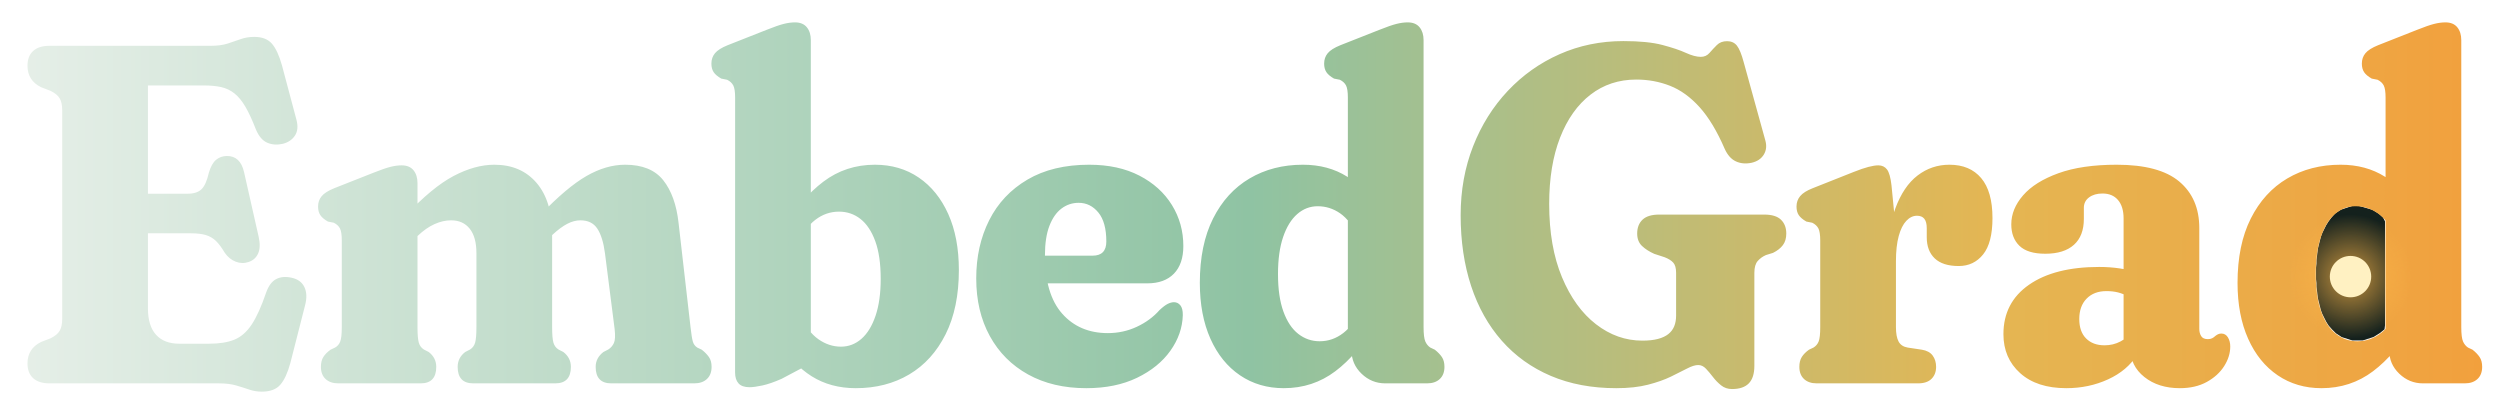
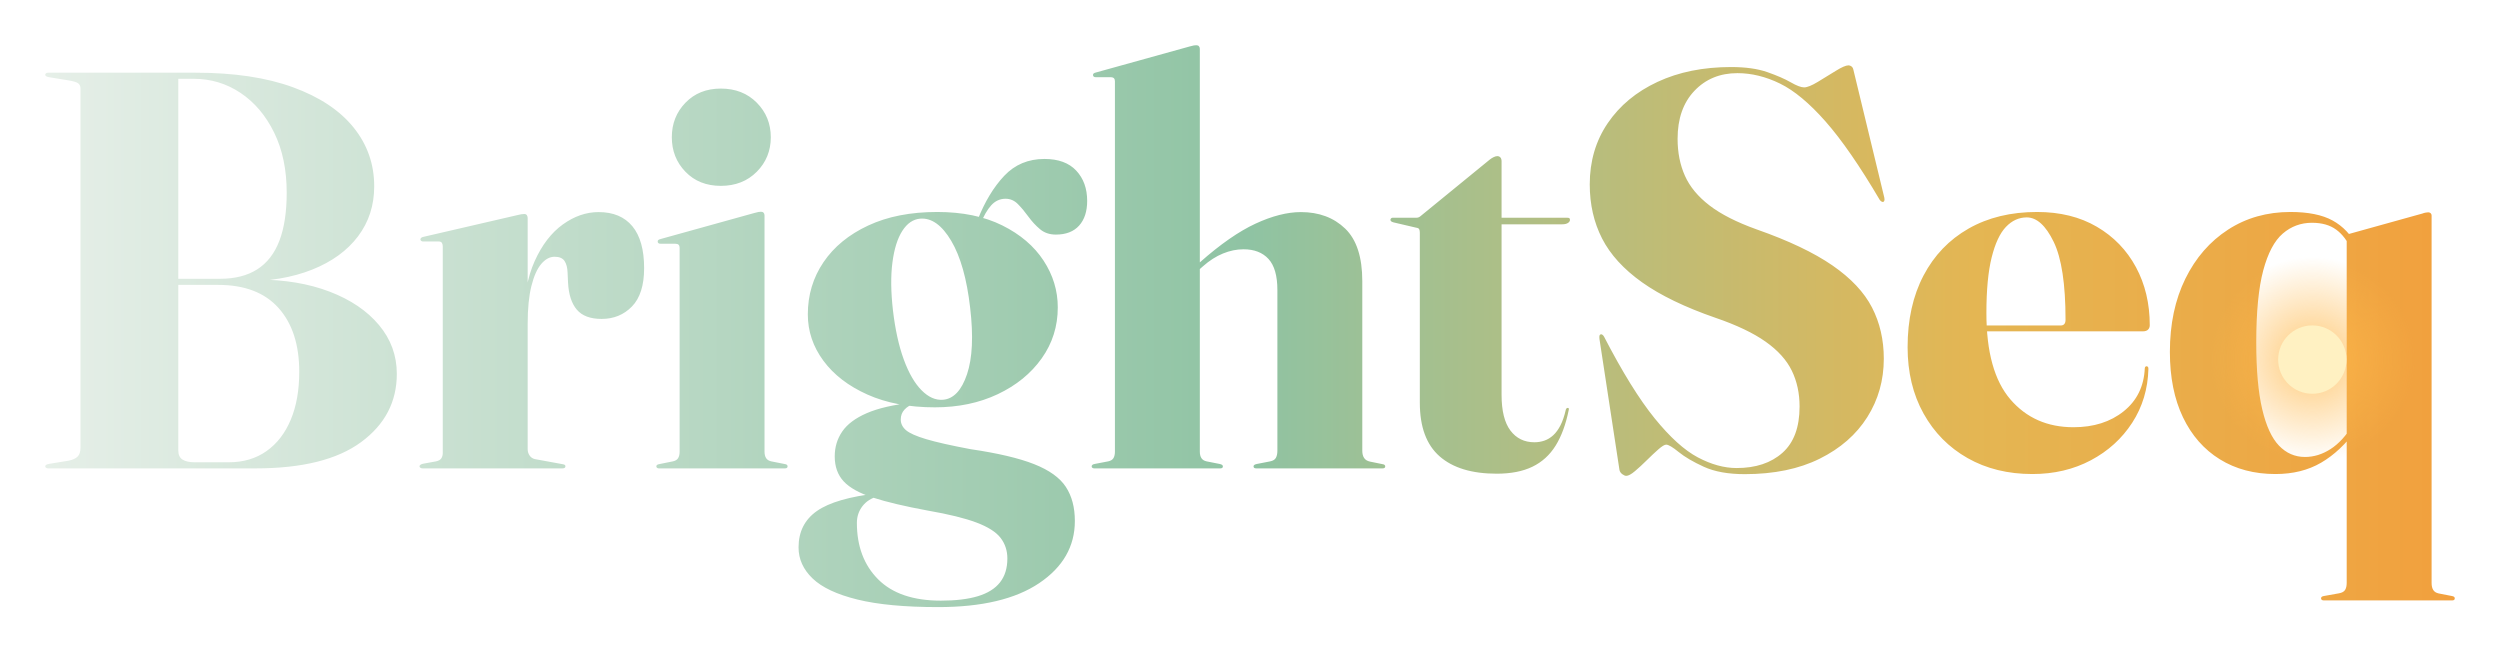
- <svg xmlns="http://www.w3.org/2000/svg" viewBox="-60 -1590 10369 1690" role="img" aria-label="EmbedGrad">
+ <svg xmlns="http://www.w3.org/2000/svg" viewBox="-47.398 -828.602 4422.687 1154.0" role="img" aria-label="BrightSeq">
  <defs>
-     <linearGradient id="gr" gradientUnits="userSpaceOnUse" x1="0" y1="0" x2="10249" y2="0">
+     <linearGradient id="gr" gradientUnits="userSpaceOnUse" x1="32.602" y1="0" x2="4295.289" y2="0">
      <stop offset="0" stop-color="#e6efe8" />
      <stop offset=".5" stop-color="#8fc3a3" />
      <stop offset=".8" stop-color="#e4b653" />
      <stop offset="1" stop-color="#f2a03d" />
    </linearGradient>
    <radialGradient id="gl">
      <stop offset="0" stop-color="#ffb84a" stop-opacity=".75" />
      <stop offset="1" stop-color="#ffb84a" stop-opacity="0" />
    </radialGradient>
  </defs>
-   <path d="M9696 -736 L9648 -720 L9624 -704 L9610 -688 L9598 -672 L9588 -656 L9580 -640 L9572 -624 L9566 -608 L9562 -592 L9558 -576 L9554 -560 L9552 -544 L9550 -528 L9548 -512 L9548 -496 L9546 -480 L9546 -464 L9546 -448 L9546 -432 L9548 -416 L9548 -400 L9550 -384 L9552 -368 L9554 -352 L9558 -336 L9562 -320 L9566 -304 L9572 -288 L9580 -272 L9588 -256 L9598 -240 L9612 -224 L9628 -208 L9652 -192 L9696 -178 L9740 -178 L9784 -192 L9810 -208 L9830 -224 L9832 -240 L9832 -256 L9832 -272 L9832 -288 L9832 -304 L9832 -320 L9832 -336 L9832 -352 L9832 -368 L9832 -384 L9832 -400 L9832 -416 L9832 -432 L9832 -448 L9832 -464 L9832 -480 L9832 -496 L9832 -512 L9832 -528 L9832 -544 L9832 -560 L9832 -576 L9832 -592 L9832 -608 L9832 -624 L9832 -640 L9832 -656 L9832 -672 L9824 -688 L9806 -704 L9780 -720 L9724 -736Z" fill="#14211d" />
-   <path d="M386.398 -786.599H719Q756.999 -786.599 776.099 -805.499Q795.199 -824.399 806.199 -873.599Q817.799 -912.199 836.499 -927.399Q855.198 -942.599 880.198 -942.999Q936.198 -943.999 951.997 -877.199L1012.797 -607.999Q1022.397 -565.2 1010.698 -538.9Q998.998 -512.6 971.198 -503.4Q944.198 -494.201 917.198 -504.8Q890.199 -515.4 871.799 -542.2Q853.399 -573.4 835.799 -590.5Q818.199 -607.601 794.099 -615.001Q769.999 -622.401 730.8 -622.401H386.398ZM54 -1317.401Q54 -1357.201 77.5 -1378.6Q101 -1400.0 145.199 -1400.0H813Q856 -1400.0 884.899 -1409.5Q913.799 -1419.0 939.099 -1428.0Q964.398 -1437.0 994.598 -1437.0Q1043.198 -1437.0 1067.697 -1408.9Q1092.197 -1380.801 1109.597 -1318.401L1169.597 -1093.201Q1180.197 -1053.001 1163.197 -1027.501Q1146.197 -1002.002 1113.198 -993.602Q1077.998 -985.402 1048.598 -998.002Q1019.199 -1010.602 1001.399 -1053.001Q978.799 -1111.401 957.899 -1147.102Q936.999 -1182.802 912.799 -1202.202Q888.599 -1221.602 858.099 -1228.602Q827.599 -1235.602 785.399 -1235.602H553.596V-310.997Q553.596 -238.398 587.296 -201.398Q620.995 -164.398 683.795 -164.398H806.799Q870.799 -164.398 912.099 -181.198Q953.399 -197.998 983.899 -243.999Q1014.399 -289.999 1044.199 -377.599Q1059.399 -419.399 1086.298 -432.899Q1113.198 -446.399 1149.798 -437.999Q1187.797 -429.799 1202.497 -399.299Q1217.197 -368.8 1205.197 -323.2L1144.197 -84.199Q1127.597 -23.199 1102.697 5.6Q1077.798 34.4 1025.998 34.4Q998.398 34.4 973.599 25.8Q948.799 17.2 919.099 8.6Q889.4 0.0 847.6 0.0H145.199Q101 0.0 77.5 -21.5Q54 -43 54 -82.599Q54 -143.798 110.2 -171.598L150 -186.998Q177.2 -200.398 187.6 -218.198Q198 -235.998 198 -267.398V-1132.602Q198 -1164.202 187.6 -1181.902Q177.2 -1199.602 150 -1213.002L110.2 -1228.402Q54 -1256.202 54 -1317.401Z M1671.597 -830.6V-233.598Q1671.597 -187.398 1676.997 -168.798Q1682.397 -150.199 1697.997 -140.399L1718.198 -129.999Q1749.398 -105.999 1749.398 -68.399Q1749.398 0.0 1684.598 0.0H1343Q1309.6 0.0 1290.3 -18.1Q1271 -36.2 1271 -68.399Q1271 -93.399 1281.2 -109.499Q1291.4 -125.599 1311 -139.599L1329.601 -148.398Q1344.401 -156.598 1351.001 -173.198Q1357.601 -189.798 1357.601 -233.598V-592.202Q1357.601 -628.002 1349.901 -642.702Q1342.201 -657.402 1324.401 -666.202L1300.2 -671.002Q1277.8 -683.801 1268.5 -697.801Q1259.2 -711.801 1259.2 -733.401Q1259.2 -758.201 1274.0 -776.201Q1288.8 -794.2 1326.4 -809.4L1488.599 -873.4Q1533.598 -891.399 1558.898 -897.799Q1584.198 -904.199 1605.797 -904.199Q1638.397 -904.199 1654.997 -883.899Q1671.597 -863.6 1671.597 -830.6ZM1643.197 -583.601 1583.798 -655.2 1622.598 -696Q1732.797 -813.4 1821.397 -860.1Q1909.997 -906.799 1990.197 -906.799Q2100.997 -906.799 2165.497 -831.4Q2229.997 -756 2229.997 -620.0V-233.598Q2229.997 -187.398 2235.397 -168.798Q2240.797 -150.199 2256.397 -140.399L2276.598 -129.999Q2307.798 -105.999 2307.798 -68.399Q2307.798 0.0 2242.998 0.0H1902.999Q1838.2 0.0 1838.2 -68.399Q1838.2 -105.999 1869.4 -129.999L1889.6 -140.399Q1905.201 -150.199 1910.601 -168.798Q1916.001 -187.398 1916.001 -233.598V-540.201Q1916.001 -606.602 1888.2 -641.402Q1860.4 -676.202 1811 -676.202Q1777.199 -676.202 1742.199 -660.502Q1707.198 -644.802 1672.997 -612.201ZM2200.797 -587.601 2142.198 -658.401 2181.798 -699.201Q2290.797 -813 2372.297 -859.9Q2453.797 -906.799 2532.796 -906.799Q2639.596 -906.799 2690.696 -842.699Q2741.796 -778.599 2754.397 -665.599L2803.997 -233.598Q2808.797 -190.598 2813.397 -173.998Q2817.997 -157.398 2831.997 -148.398L2850.598 -139.599Q2869.398 -124.799 2880.398 -109.099Q2891.398 -93.399 2891.398 -68.399Q2891.398 -36.2 2872.098 -18.1Q2852.798 0.0 2819.398 0.0H2475.4Q2410.6 0.0 2410.6 -68.399Q2410.6 -105.199 2442.6 -129.999L2462.801 -140.399Q2478.401 -150.199 2486.201 -167.198Q2494.001 -184.198 2489.201 -225.598L2449.2 -539.401Q2440.2 -607.402 2417.4 -641.802Q2394.6 -676.202 2347.199 -676.202Q2320.799 -676.202 2292.798 -661.702Q2264.798 -647.202 2231.397 -616.201Z M3302.997 -1423.6V-83.001L3181.799 -18.8Q3135.999 1.4 3102.4 8.7Q3068.8 16 3048.6 16Q3017.601 16 3003.201 0.2Q2988.801 -15.6 2988.801 -45.6L2989.001 -1185.202Q2989.001 -1221.002 2981.301 -1235.702Q2973.601 -1250.402 2955.801 -1259.202L2931.6 -1264.002Q2909.2 -1276.801 2899.9 -1290.801Q2890.6 -1304.801 2890.6 -1326.401Q2890.6 -1351.201 2905.4 -1369.2Q2920.2 -1387.2 2957.799 -1402.4L3119.998 -1466.4Q3164.998 -1484.399 3190.298 -1490.799Q3215.598 -1497.199 3237.197 -1497.199Q3269.797 -1497.199 3286.397 -1476.899Q3302.997 -1456.6 3302.997 -1423.6ZM3244.797 -572.801 3190.998 -643Q3262.198 -766.6 3355.198 -836.7Q3448.198 -906.799 3568.797 -906.799Q3672.398 -906.799 3750.698 -853.499Q3828.998 -800.199 3872.998 -702.299Q3916.998 -604.399 3916.998 -469.999Q3916.998 -313.6 3862.098 -203.8Q3807.198 -94 3711.098 -37Q3614.998 20.0 3489.598 20.0Q3385.198 20.0 3306.498 -29.4Q3227.798 -78.8 3172.598 -173.6L3256.797 -282.999Q3290.997 -213.399 3334.698 -182.798Q3378.399 -152.198 3427.999 -152.198Q3475.8 -152.198 3512.901 -184.698Q3550.001 -217.199 3571.401 -280.199Q3592.802 -343.199 3592.802 -433.4Q3592.802 -528 3570.301 -589.601Q3547.801 -651.201 3509.101 -681.701Q3470.4 -712.202 3419.8 -712.202Q3365.999 -712.202 3321.798 -678.301Q3277.598 -644.401 3244.797 -572.801Z M4847.998 -569.6Q4847.998 -495.2 4808.998 -455Q4769.998 -414.801 4698.799 -414.801H4198.398V-529.6H4471.602Q4528.602 -529.6 4528.602 -588.2Q4528.602 -668.4 4495.501 -708.601Q4462.401 -748.801 4413.8 -748.801Q4374.199 -748.801 4342.598 -725.001Q4310.997 -701.2 4292.497 -653.1Q4273.997 -604.999 4273.997 -530.998Q4273.997 -369.798 4345.497 -289.098Q4416.997 -208.397 4534.998 -208.397Q4598.799 -208.397 4654.999 -234.598Q4711.199 -260.798 4749.199 -303.799Q4768.998 -322.399 4782.998 -329.499Q4796.998 -336.599 4809.198 -336.599Q4824.998 -336.599 4835.598 -323.699Q4846.198 -310.799 4845.798 -282.799Q4843.598 -204.599 4794.398 -135.4Q4745.198 -66.2 4655.998 -23.1Q4566.799 20.0 4445.399 20.0Q4306.799 20.0 4204.2 -36.8Q4101.6 -93.6 4045.3 -196.3Q3989 -299 3989 -435.2Q3989 -569.8 4042.8 -676.6Q4096.6 -783.4 4201.5 -845.099Q4306.4 -906.799 4457.599 -906.799Q4578.198 -906.799 4665.698 -861.6Q4753.198 -816.4 4800.598 -739.7Q4847.998 -663 4847.998 -569.6Z M5545.601 -187.799 5530.401 -192.2V-1185.202Q5530.401 -1221.002 5522.701 -1235.702Q5515.001 -1250.402 5497.201 -1259.202L5473 -1264.002Q5450.6 -1276.801 5441.3 -1290.801Q5432 -1304.801 5432 -1326.401Q5432 -1351.201 5446.8 -1369.2Q5461.6 -1387.2 5499.2 -1402.4L5661.399 -1466.4Q5706.398 -1484.399 5731.698 -1490.799Q5756.998 -1497.199 5778.598 -1497.199Q5811.198 -1497.199 5827.797 -1476.899Q5844.397 -1456.6 5844.397 -1423.6V-233.598Q5844.397 -189.998 5851.697 -173.598Q5858.997 -157.198 5872.398 -148.398L5890.998 -139.599Q5909.798 -124.799 5920.398 -109.099Q5930.998 -93.399 5930.998 -68.399Q5930.998 -36.2 5911.698 -18.1Q5892.398 0.0 5858.999 0.0H5685.4Q5628.8 0.0 5587.201 -40Q5545.601 -79.999 5545.601 -135.999ZM4916.4 -416.8Q4916.4 -574.2 4971.3 -683.5Q5026.2 -792.8 5122.7 -849.8Q5219.2 -906.799 5343.8 -906.799Q5449 -906.799 5527.3 -857.399Q5605.6 -807.999 5660.8 -713.199L5576.601 -603.8Q5540.801 -675.801 5498.3 -705.201Q5455.799 -734.601 5405.399 -734.601Q5357.598 -734.601 5320.397 -702.101Q5283.197 -669.601 5261.897 -607Q5240.596 -544.4 5240.596 -453.399Q5240.596 -359.799 5263.097 -297.699Q5285.597 -235.598 5324.797 -205.098Q5363.998 -174.598 5413.598 -174.598Q5467.399 -174.598 5511.6 -208.898Q5555.8 -243.198 5588.601 -313.999L5642.4 -243.799Q5571.2 -120.2 5478.2 -50.1Q5385.2 20.0 5264.601 20.0Q5161.801 20.0 5083.1 -33.3Q5004.4 -86.6 4960.4 -185Q4916.4 -283.4 4916.4 -416.8Z M7216.398 -72.599Q7216.398 -23.6 7193.398 0Q7170.398 23.6 7123.798 23.6Q7097.599 23.6 7078.599 8.4Q7059.599 -6.8 7044.799 -26.2Q7030 -45.6 7015.6 -60.8Q7001.2 -76 6983.6 -76Q6965 -76 6937.5 -61.6Q6910.001 -47.2 6870.501 -28Q6831.001 -8.8 6775.301 5.6Q6719.6 20.0 6643.6 20.0Q6491.8 20.0 6372.1 -31Q6252.4 -82 6168.8 -176.8Q6085.2 -271.6 6041.7 -403.6Q5998.2 -535.6 5998.2 -697.6Q5998.2 -851.6 6049.8 -983.3Q6101.4 -1115.0 6193.7 -1213.0Q6286 -1311.0 6408.6 -1365.3Q6531.2 -1419.6 6673.199 -1419.6Q6773.8 -1419.6 6834.9 -1403.5Q6896 -1387.4 6932.2 -1370.8Q6968.4 -1354.2 6994.4 -1354.2Q7016.199 -1354.2 7030.499 -1370.7Q7044.799 -1387.2 7060.899 -1403.2Q7076.998 -1419.2 7103.198 -1419.2Q7129.398 -1419.2 7144.098 -1400.6Q7158.798 -1382 7172.198 -1332.001L7261.598 -1008.6Q7271.398 -974.801 7255.598 -948.901Q7239.798 -923.001 7205.399 -915.001Q7168.799 -907.201 7139.699 -920.701Q7110.6 -934.201 7093.2 -973.001Q7045.4 -1083.401 6988.8 -1145.901Q6932.2 -1208.401 6866.5 -1234.202Q6800.799 -1260.002 6726.399 -1260.002Q6617.998 -1260.002 6536.797 -1197.401Q6455.596 -1134.801 6410.496 -1019.1Q6365.395 -903.4 6365.395 -744.399Q6365.395 -566.999 6418.496 -440.099Q6471.596 -313.198 6559.497 -245.198Q6647.398 -177.198 6751.798 -177.198Q6789.599 -177.198 6816.3 -184.198Q6843 -191.198 6859.601 -204.398Q6876.201 -217.598 6884.001 -236.798Q6891.802 -255.999 6891.802 -281.399V-458.6Q6891.802 -487.8 6879.802 -500.9Q6867.802 -514.0 6844.002 -523.2L6801.001 -537.2Q6769.801 -551.2 6750.101 -570.099Q6730.401 -588.999 6730.401 -621.399Q6730.401 -657.999 6752.701 -678.998Q6775.001 -699.998 6821.601 -699.998H7257.399Q7304.998 -699.998 7326.898 -678.598Q7348.798 -657.199 7348.798 -621.399Q7348.798 -591.999 7334.598 -573.199Q7320.398 -554.4 7293.798 -541.2L7264.198 -532Q7244.398 -523.4 7230.398 -507.6Q7216.398 -491.8 7216.398 -458.6Z M7766.597 -486.8Q7766.597 -631.8 7800.797 -724.7Q7834.997 -817.599 7893.397 -862.199Q7951.797 -906.799 8025.397 -906.799Q8110.397 -906.799 8157.197 -851.3Q8203.997 -795.8 8203.997 -685.601Q8203.997 -583.202 8165.297 -534.902Q8126.597 -486.603 8063.998 -486.603Q7997.799 -486.603 7964.599 -518.203Q7931.4 -549.802 7931.4 -605.802V-643.202Q7931.4 -670.002 7921.299 -682.602Q7911.199 -695.202 7890.799 -695.202Q7866.599 -695.202 7846.598 -674.002Q7826.598 -652.801 7815.097 -610.801Q7803.597 -568.8 7803.597 -505.799ZM7785.197 -821.0 7803.597 -632.799V-233.598Q7803.597 -193.798 7814.597 -173.398Q7825.597 -152.998 7852.397 -148.398L7910.997 -139.599Q7941.797 -134.599 7955.997 -115.199Q7970.197 -95.799 7970.197 -68.399Q7970.197 -37.8 7951.297 -18.9Q7932.397 0.0 7895.798 0.0H7475Q7441.6 0.0 7422.3 -18.1Q7403 -36.2 7403 -68.399Q7403 -93.399 7413.2 -109.499Q7423.4 -125.599 7443 -139.599L7461.601 -148.398Q7476.401 -157.398 7483.001 -173.598Q7489.601 -189.798 7489.601 -233.598V-592.202Q7489.601 -628.002 7481.901 -642.702Q7474.201 -657.402 7456.401 -666.202L7432.2 -671.002Q7409.8 -683.801 7400.5 -697.801Q7391.2 -711.801 7391.2 -733.401Q7391.2 -758.201 7406.4 -776.6Q7421.6 -795 7458.4 -809.4L7627.798 -876.6Q7664.798 -891.399 7689.698 -897.799Q7714.598 -904.199 7730.598 -904.199Q7753.597 -904.199 7766.597 -887.099Q7779.597 -870 7785.197 -821.0Z M8775.801 -145.199V-172.399L8747.801 -175.999V-684.199Q8747.801 -733 8724.801 -760.2Q8701.8 -787.401 8660.199 -787.401Q8626.198 -787.401 8604.598 -771.3Q8582.997 -755.2 8582.997 -727.999V-682.199Q8582.997 -611.6 8541.798 -574.6Q8500.598 -537.601 8422.999 -537.601Q8349.8 -537.601 8315.9 -570.401Q8282.001 -603.2 8282.001 -659.6Q8282.001 -723.4 8331.001 -779.8Q8380 -836.2 8477.4 -871.5Q8574.799 -906.799 8719.198 -906.799Q8895.797 -906.799 8978.797 -837Q9061.797 -767.2 9061.797 -644V-225.398Q9061.797 -208.798 9069.497 -196.098Q9077.197 -183.398 9097.197 -183.398Q9107.797 -183.398 9115.097 -187.098Q9122.398 -190.798 9128.598 -196.798Q9133.398 -200.598 9139.397 -203.598Q9145.397 -206.598 9153.197 -206.598Q9170.797 -206.598 9180.497 -190.698Q9190.197 -174.798 9190.197 -152.598Q9190.197 -111.199 9164.897 -71.399Q9139.598 -31.599 9092.798 -5.8Q9045.998 20.0 8981.199 20.0Q8892.2 20.0 8834 -26.3Q8775.801 -72.599 8775.801 -145.199ZM8249.401 -204Q8249.401 -335.199 8355.6 -408.999Q8461.8 -482.799 8646.6 -482.799Q8690.6 -482.799 8731.3 -476.799Q8772 -470.799 8798.801 -459.399L8768.601 -359.6Q8746.001 -371.8 8724.6 -377.2Q8703.2 -382.6 8676.399 -382.6Q8624.998 -382.6 8594.497 -351.5Q8563.997 -320.399 8563.997 -266.799Q8563.997 -214.398 8592.397 -186.098Q8620.798 -157.798 8668.598 -157.798Q8704.799 -157.798 8734.8 -173.698Q8764.8 -189.599 8782.001 -213.4L8803.801 -118.401Q8763.201 -53.2 8683.501 -16.6Q8603.801 20.0 8510.2 20.0Q8388.201 20.0 8318.801 -42.4Q8249.401 -104.8 8249.401 -204Z M9849.601 -187.799 9834.401 -192.2V-1185.202Q9834.401 -1221.002 9826.701 -1235.702Q9819.001 -1250.402 9801.201 -1259.202L9777 -1264.002Q9754.6 -1276.801 9745.3 -1290.801Q9736 -1304.801 9736 -1326.401Q9736 -1351.201 9750.8 -1369.2Q9765.6 -1387.2 9803.2 -1402.4L9965.399 -1466.4Q10010.398 -1484.399 10035.698 -1490.799Q10060.998 -1497.199 10082.598 -1497.199Q10115.198 -1497.199 10131.797 -1476.899Q10148.397 -1456.6 10148.397 -1423.6V-233.598Q10148.397 -189.998 10155.697 -173.598Q10162.997 -157.198 10176.398 -148.398L10194.998 -139.599Q10213.798 -124.799 10224.398 -109.099Q10234.998 -93.399 10234.998 -68.399Q10234.998 -36.2 10215.698 -18.1Q10196.398 0.0 10162.999 0.0H9989.4Q9932.8 0.0 9891.201 -40Q9849.601 -79.999 9849.601 -135.999ZM9220.4 -416.8Q9220.4 -574.2 9275.3 -683.5Q9330.2 -792.8 9426.7 -849.8Q9523.2 -906.799 9647.8 -906.799Q9753 -906.799 9831.3 -857.399Q9909.6 -807.999 9964.8 -713.199L9880.601 -603.8Q9844.801 -675.801 9802.3 -705.201Q9759.799 -734.601 9709.399 -734.601Q9661.598 -734.601 9624.397 -702.101Q9587.197 -669.601 9565.897 -607Q9544.596 -544.4 9544.596 -453.399Q9544.596 -359.799 9567.097 -297.699Q9589.597 -235.598 9628.797 -205.098Q9667.998 -174.598 9717.598 -174.598Q9771.399 -174.598 9815.6 -208.898Q9859.8 -243.198 9892.601 -313.999L9946.4 -243.799Q9875.2 -120.2 9782.2 -50.1Q9689.2 20.0 9568.601 20.0Q9465.801 20.0 9387.1 -33.3Q9308.4 -86.6 9264.4 -185Q9220.4 -283.4 9220.4 -416.8Z" fill="url(#gr)" />
-   <circle cx="9689.0" cy="-442.7" r="257.4" fill="url(#gl)" />
-   <circle cx="9689.0" cy="-442.7" r="85.8" fill="#fff1c2" />
+   <path d="M654.60 -167.20Q654.60 -93.00 591.45 -46.50Q528.30 -0.00 404.80 -0.00L38.00 -0.00Q35.30 -0.00 33.95 -1.15Q32.60 -2.30 32.60 -3.60Q32.60 -6.80 39.60 -8.00L73.80 -13.60Q84.90 -15.80 89.95 -20.90Q95.00 -26.00 95.00 -36.80L95.00 -672.00Q95.00 -678.00 90.95 -681.15Q86.90 -684.30 73.80 -686.40L39.60 -692.00Q32.60 -693.20 32.60 -696.40Q32.60 -697.80 33.95 -698.90Q35.30 -700.00 38.00 -700.00L298.40 -700.00Q400.30 -700.00 470.85 -674.25Q541.40 -648.50 578.00 -603.20Q614.60 -557.90 614.60 -499.00Q614.60 -448.50 586.00 -410.55Q557.40 -372.60 504.80 -351.60Q452.20 -330.60 380.00 -330.60L407.80 -334.00Q480.00 -334.00 535.75 -312.65Q591.50 -291.30 623.05 -253.60Q654.60 -215.90 654.60 -167.20ZM338.60 -324.60L254.40 -324.60L254.40 -335.40L341.80 -335.40Q381.40 -335.40 407.65 -352.10Q433.90 -368.80 446.85 -402.65Q459.80 -436.50 459.80 -487.60Q459.80 -548.60 437.65 -593.90Q415.50 -639.20 378.20 -664.20Q340.90 -689.20 295.20 -689.20L268.00 -689.20L268.00 -32.00Q268.00 -20.20 275.60 -15.50Q283.20 -10.80 296.80 -10.80L357.40 -10.80Q396.10 -10.80 424.05 -30.55Q452.00 -50.30 467.00 -86.15Q482.00 -122.00 482.00 -170.80Q482.00 -242.70 445.45 -283.65Q408.90 -324.60 338.60 -324.60ZM879.10 -259.80Q879.10 -323.70 898.50 -366.70Q917.89 -409.70 948.30 -431.55Q978.70 -453.40 1011.50 -453.40Q1050.60 -453.40 1071.35 -428.30Q1092.10 -403.20 1092.10 -354.20Q1092.10 -308.60 1070.65 -286.50Q1049.20 -264.40 1016.89 -264.40Q987.00 -264.40 973.05 -280.80Q959.10 -297.20 957.50 -328.80L956.70 -346.20Q956.30 -359.40 951.30 -366.90Q946.30 -374.40 933.70 -374.40Q921.00 -374.40 910.14 -361.70Q899.29 -349.00 892.70 -322.65Q886.10 -296.30 886.10 -255.80ZM886.10 -442.80L886.10 -282.80L886.10 -33.80Q886.10 -27.70 889.50 -22.75Q892.89 -17.80 898.89 -16.40L948.10 -7.40Q951.00 -6.90 951.95 -6.00Q952.89 -5.10 952.89 -3.60Q952.89 -1.90 951.55 -0.95Q950.20 -0.00 947.50 -0.00L700.20 -0.00Q697.60 -0.00 696.15 -1.20Q694.70 -2.40 694.70 -3.70Q694.70 -5.10 696.55 -6.45Q698.39 -7.80 701.39 -8.30L723.89 -12.40Q730.70 -13.80 733.30 -17.75Q735.89 -21.70 735.89 -27.20L735.89 -392.60Q735.89 -396.50 734.35 -398.95Q732.80 -401.40 728.70 -401.40L700.70 -401.40Q699.00 -401.40 697.65 -402.55Q696.30 -403.70 696.30 -405.00Q696.30 -406.50 697.65 -407.80Q699.00 -409.10 701.70 -409.60L868.50 -448.20Q872.60 -449.20 875.00 -449.60Q877.39 -450.00 879.89 -450.00Q883.39 -450.00 884.75 -447.75Q886.10 -445.50 886.10 -442.80ZM1305.09 -447.60L1305.09 -29.80Q1305.09 -22.50 1307.89 -18.15Q1310.69 -13.80 1317.09 -12.40L1340.29 -7.80Q1343.59 -7.40 1344.74 -6.25Q1345.90 -5.10 1345.90 -3.60Q1345.90 -1.90 1344.74 -0.95Q1343.59 -0.00 1341.29 -0.00L1118.10 -0.00Q1116.40 -0.00 1115.04 -0.95Q1113.69 -1.90 1113.69 -3.60Q1113.69 -4.90 1114.85 -6.00Q1116.00 -7.10 1119.10 -7.60L1142.90 -12.40Q1149.69 -13.80 1152.29 -18.15Q1154.90 -22.50 1154.90 -29.60L1154.90 -390.20Q1154.90 -393.70 1153.15 -395.55Q1151.40 -397.40 1147.29 -397.40L1121.29 -397.40Q1118.40 -397.40 1117.25 -398.55Q1116.10 -399.70 1116.10 -401.40Q1116.10 -403.30 1117.45 -404.20Q1118.79 -405.10 1120.69 -405.60L1287.09 -451.80Q1292.40 -453.20 1294.40 -453.60Q1296.40 -454.00 1298.90 -454.00Q1302.00 -454.00 1303.54 -452.15Q1305.09 -450.30 1305.09 -447.60ZM1227.79 -499.80Q1189.29 -499.80 1165.20 -524.75Q1141.10 -549.70 1141.10 -585.80Q1141.10 -622.00 1165.30 -646.95Q1189.50 -671.90 1227.79 -671.90Q1266.69 -671.90 1291.44 -646.90Q1316.19 -621.90 1316.19 -585.80Q1316.19 -549.70 1291.39 -524.75Q1266.59 -499.80 1227.79 -499.80ZM1669.49 -34.00Q1617.49 -43.80 1591.04 -51.70Q1564.60 -59.60 1555.35 -67.60Q1546.10 -75.60 1546.10 -86.40Q1546.10 -97.00 1552.85 -104.10Q1559.60 -111.20 1567.49 -113.00L1567.10 -116.40Q1516.20 -110.80 1486.00 -97.70Q1455.80 -84.60 1442.55 -65.20Q1429.30 -45.80 1429.30 -21.20Q1429.30 5.90 1445.10 22.95Q1460.89 40.00 1496.94 51.70Q1532.99 63.40 1593.70 74.60Q1649.60 84.30 1680.24 95.90Q1710.89 107.50 1722.79 123.05Q1734.70 138.60 1734.70 159.40Q1734.70 185.10 1721.70 201.65Q1708.70 218.20 1682.60 226.10Q1656.49 234.00 1617.10 234.00Q1543.79 234.00 1506.14 196.30Q1468.49 158.60 1468.49 96.40Q1468.49 79.70 1478.35 66.85Q1488.20 54.00 1506.30 49.20L1505.89 44.00Q1430.39 52.60 1397.85 75.35Q1365.30 98.10 1365.30 139.80Q1365.30 170.90 1390.15 194.75Q1414.99 218.60 1469.35 232.00Q1523.70 245.40 1612.10 245.40Q1728.10 245.40 1791.10 202.95Q1854.10 160.50 1854.10 93.00Q1854.10 57.00 1838.10 32.65Q1822.10 8.30 1781.90 -7.55Q1741.70 -23.40 1669.49 -34.00ZM1678.10 -429.20L1686.89 -431.80Q1695.49 -453.60 1706.04 -465.30Q1716.60 -477.00 1731.49 -477.00Q1744.10 -477.00 1753.45 -467.45Q1762.80 -457.90 1771.95 -445.30Q1781.10 -432.70 1792.44 -423.15Q1803.79 -413.60 1820.49 -413.60Q1847.29 -413.60 1861.59 -429.45Q1875.89 -445.30 1875.89 -473.20Q1875.89 -506.00 1856.59 -526.70Q1837.29 -547.40 1800.29 -547.40Q1757.30 -547.40 1729.15 -517.55Q1700.99 -487.70 1682.10 -439.60ZM1823.89 -284.80Q1823.89 -329.20 1798.69 -367.65Q1773.49 -406.10 1725.69 -429.85Q1677.89 -453.60 1610.49 -453.60Q1539.89 -453.60 1488.54 -429.65Q1437.20 -405.70 1409.45 -364.80Q1381.70 -323.90 1381.70 -272.40Q1381.70 -227.80 1409.25 -190.45Q1436.80 -153.10 1487.25 -130.55Q1537.70 -108.00 1606.49 -108.00Q1668.60 -108.00 1717.79 -131.30Q1766.99 -154.60 1795.44 -194.60Q1823.89 -234.60 1823.89 -284.80ZM1580.49 -441.80Q1610.70 -444.20 1635.40 -402.55Q1660.10 -360.90 1668.89 -284.00Q1677.70 -209.40 1663.35 -166.60Q1648.99 -123.80 1620.89 -121.40Q1601.10 -119.80 1582.85 -138.25Q1564.60 -156.70 1551.44 -192.65Q1538.29 -228.60 1532.29 -279.60Q1526.70 -328.60 1531.40 -364.50Q1536.10 -400.40 1548.95 -420.30Q1561.80 -440.20 1580.49 -441.80ZM2062.39 -341.40L2056.39 -347.80L2075.39 -364.60Q2129.39 -412.40 2173.59 -432.90Q2217.79 -453.40 2253.99 -453.40Q2301.89 -453.40 2332.24 -424.25Q2362.60 -395.10 2362.60 -331.20L2362.60 -31.20Q2362.60 -23.20 2365.85 -18.35Q2369.10 -13.50 2376.19 -12.00L2397.79 -7.60Q2400.89 -7.20 2402.04 -6.10Q2403.19 -5.00 2403.19 -3.60Q2403.19 -1.90 2402.04 -0.95Q2400.89 -0.00 2398.60 -0.00L2174.99 -0.00Q2170.20 -0.00 2170.20 -3.60Q2170.20 -6.60 2175.99 -7.80L2199.60 -12.40Q2207.20 -13.90 2209.79 -18.75Q2212.39 -23.60 2212.39 -31.20L2212.39 -315.60Q2212.39 -353.30 2196.69 -370.45Q2180.99 -387.60 2152.39 -387.60Q2134.39 -387.60 2116.14 -380.15Q2097.89 -372.70 2080.60 -357.40ZM2075.19 -742.20L2075.19 -29.80Q2075.19 -22.50 2077.99 -18.15Q2080.79 -13.80 2087.19 -12.40L2110.39 -7.80Q2115.99 -6.60 2115.99 -3.60Q2115.99 -0.00 2111.39 -0.00L1888.20 -0.00Q1886.49 -0.00 1885.14 -0.95Q1883.79 -1.90 1883.79 -3.60Q1883.79 -5.00 1885.14 -6.25Q1886.49 -7.50 1889.99 -8.00L1912.99 -12.40Q1919.79 -13.80 1922.39 -18.15Q1924.99 -22.50 1924.99 -29.60L1924.99 -684.80Q1924.99 -688.30 1923.24 -690.15Q1921.49 -692.00 1917.39 -692.00L1891.39 -692.00Q1888.49 -692.00 1887.35 -693.15Q1886.20 -694.30 1886.20 -696.00Q1886.20 -697.90 1887.54 -698.80Q1888.89 -699.70 1890.79 -700.20L2057.19 -746.40Q2062.49 -747.80 2064.49 -748.20Q2066.49 -748.60 2068.99 -748.60Q2072.10 -748.60 2073.64 -746.75Q2075.19 -744.90 2075.19 -742.20ZM2457.99 -425.80L2417.80 -435.20Q2414.69 -436.10 2413.54 -437.20Q2412.39 -438.30 2412.39 -439.80Q2412.39 -441.20 2413.54 -442.30Q2414.69 -443.40 2415.99 -443.40L2457.99 -443.40Q2460.39 -443.40 2462.34 -444.15Q2464.30 -444.90 2466.80 -447.20L2587.99 -546.20Q2591.39 -548.90 2595.04 -550.65Q2598.69 -552.40 2601.39 -552.40Q2604.79 -552.40 2606.89 -550.10Q2608.99 -547.80 2608.99 -543.20L2608.99 -130.20Q2608.99 -87.70 2624.64 -66.95Q2640.29 -46.20 2666.99 -46.20Q2676.29 -46.20 2684.74 -49.10Q2693.19 -52.00 2700.39 -58.60Q2707.59 -65.20 2713.24 -76.25Q2718.89 -87.30 2722.59 -103.60Q2723.59 -107.10 2726.19 -107.00Q2728.79 -106.90 2727.79 -103.20Q2720.09 -65.10 2704.59 -40.20Q2689.09 -15.30 2663.59 -2.95Q2638.09 9.40 2600.39 9.40Q2534.39 9.40 2499.39 -21.30Q2464.39 -52.00 2464.39 -116.00L2464.39 -416.60Q2464.39 -421.00 2463.24 -423.15Q2462.09 -425.30 2457.99 -425.80ZM2564.59 -431.80L2569.39 -443.40L2725.19 -443.40Q2727.69 -443.40 2728.84 -442.65Q2729.99 -441.90 2729.99 -439.60Q2729.99 -436.50 2726.39 -434.15Q2722.79 -431.80 2716.39 -431.80ZM3039.19 10.20Q2995.29 10.20 2966.79 -2.85Q2938.29 -15.90 2922.29 -28.95Q2906.29 -42.00 2900.19 -42.00Q2895.89 -42.00 2886.44 -33.70Q2876.99 -25.40 2865.89 -14.40Q2854.79 -3.40 2844.94 4.90Q2835.09 13.20 2829.59 13.20Q2826.49 13.20 2822.54 10.25Q2818.59 7.30 2817.59 3.00L2782.19 -228.80Q2781.79 -232.60 2782.14 -234.45Q2782.49 -236.30 2783.79 -236.80Q2785.19 -237.80 2787.04 -236.65Q2788.89 -235.50 2790.19 -233.20Q2838.89 -139.00 2879.74 -88.65Q2920.59 -38.30 2956.24 -19.45Q2991.89 -0.60 3024.79 -0.60Q3075.59 -0.60 3105.89 -27.55Q3136.19 -54.50 3136.19 -109.40Q3136.19 -144.60 3122.44 -172.85Q3108.69 -201.10 3076.09 -224.15Q3043.49 -247.20 2987.39 -266.40Q2906.29 -294.50 2857.49 -329.20Q2808.69 -363.90 2786.84 -406.60Q2764.99 -449.30 2764.99 -502.40Q2764.99 -563.90 2796.79 -610.70Q2828.59 -657.50 2884.89 -683.75Q2941.19 -710.00 3014.99 -710.00Q3053.49 -710.00 3079.19 -701.00Q3104.89 -692.00 3120.54 -683.00Q3136.19 -674.00 3144.19 -674.00Q3152.29 -674.00 3168.44 -683.75Q3184.59 -693.50 3200.24 -703.25Q3215.89 -713.00 3222.79 -713.00Q3225.39 -713.00 3227.94 -711.15Q3230.49 -709.30 3231.39 -705.20L3285.99 -479.40Q3286.79 -475.70 3286.29 -474.05Q3285.79 -472.40 3284.39 -471.40Q3283.09 -470.90 3281.24 -472.00Q3279.39 -473.10 3277.99 -475.00Q3224.89 -565.20 3182.09 -613.75Q3139.29 -662.30 3101.54 -680.75Q3063.79 -699.20 3026.19 -699.20Q2979.89 -699.20 2950.14 -667.90Q2920.39 -636.60 2920.39 -583.00Q2920.39 -546.70 2933.34 -517.65Q2946.29 -488.60 2976.84 -465.15Q3007.39 -441.70 3060.19 -422.80Q3145.09 -393.00 3194.29 -359.05Q3243.49 -325.10 3264.34 -284.60Q3285.19 -244.10 3285.19 -194.00Q3285.19 -137.00 3255.99 -90.70Q3226.79 -44.40 3171.74 -17.10Q3116.69 10.20 3039.19 10.20ZM3755.69 -253.20Q3755.69 -248.60 3752.69 -245.50Q3749.69 -242.40 3743.09 -242.40L3431.69 -242.40L3431.69 -252.80L3598.09 -252.80Q3606.69 -252.80 3606.69 -263.00Q3606.69 -357.70 3585.69 -400.85Q3564.69 -444.00 3538.09 -444.00Q3517.29 -444.00 3501.29 -427.25Q3485.29 -410.50 3475.99 -373.20Q3466.69 -335.90 3466.69 -274.80Q3466.69 -171.50 3509.04 -122.15Q3551.39 -72.80 3620.79 -72.80Q3674.39 -72.80 3709.54 -101.00Q3744.69 -129.20 3746.89 -176.90Q3746.99 -179.20 3748.09 -179.95Q3749.19 -180.70 3749.69 -180.70Q3751.09 -180.70 3752.24 -179.75Q3753.39 -178.80 3753.29 -175.90Q3751.89 -122.80 3724.64 -80.75Q3697.39 -38.70 3651.49 -14.35Q3605.59 10.00 3547.99 10.00Q3483.09 10.00 3433.39 -18.20Q3383.69 -46.40 3355.49 -97.05Q3327.29 -147.70 3327.29 -214.40Q3327.29 -287.40 3355.44 -341.10Q3383.59 -394.80 3435.14 -424.20Q3486.69 -453.60 3556.29 -453.60Q3617.39 -453.60 3662.09 -427.45Q3706.79 -401.30 3731.24 -356.00Q3755.69 -310.70 3755.69 -253.20ZM4063.49 233.60Q4061.49 233.60 4060.09 232.65Q4058.69 231.70 4058.69 229.80Q4058.69 228.40 4059.94 227.25Q4061.19 226.10 4064.29 225.70L4090.49 221.00Q4098.39 219.60 4101.24 215.05Q4104.09 210.50 4104.09 202.50L4104.09 -413.60L4238.19 -450.90Q4240.69 -451.90 4243.64 -452.45Q4246.59 -453.00 4248.29 -453.00Q4250.89 -453.00 4252.59 -451.45Q4254.29 -449.90 4254.29 -447.40L4254.29 202.90Q4254.29 210.60 4257.24 215.20Q4260.19 219.80 4266.69 221.20L4289.69 225.70Q4292.98 226.20 4294.14 227.30Q4295.29 228.40 4295.29 229.90Q4295.29 231.70 4294.09 232.65Q4292.89 233.60 4290.59 233.60ZM4121.49 -69.00Q4093.29 -30.20 4058.89 -10.10Q4024.49 10.00 3978.09 10.00Q3921.79 10.00 3879.69 -16.05Q3837.59 -42.10 3814.44 -90.40Q3791.29 -138.70 3791.29 -206.00Q3791.29 -279.90 3818.69 -335.55Q3846.09 -391.20 3894.29 -422.40Q3942.49 -453.60 4004.49 -453.60Q4051.69 -453.60 4079.19 -438.50Q4106.69 -423.40 4122.99 -392.30L4112.19 -387.00Q4101.99 -410.30 4085.44 -422.40Q4068.89 -434.50 4042.69 -434.50Q4013.19 -434.50 3990.99 -415.40Q3968.79 -396.30 3956.44 -350.15Q3944.09 -304.00 3944.09 -222.80Q3944.09 -149.50 3954.59 -104.85Q3965.09 -60.20 3984.34 -40.20Q4003.59 -20.20 4030.29 -20.20Q4053.89 -20.20 4075.59 -34.20Q4097.29 -48.20 4114.69 -76.80Z" fill="url(#gr)" />
+   <circle cx="4043.289" cy="-192.464" r="181.44" fill="url(#gl)" />
+   <circle cx="4043.289" cy="-192.464" r="60.48" fill="#fff1c2" />
</svg>
